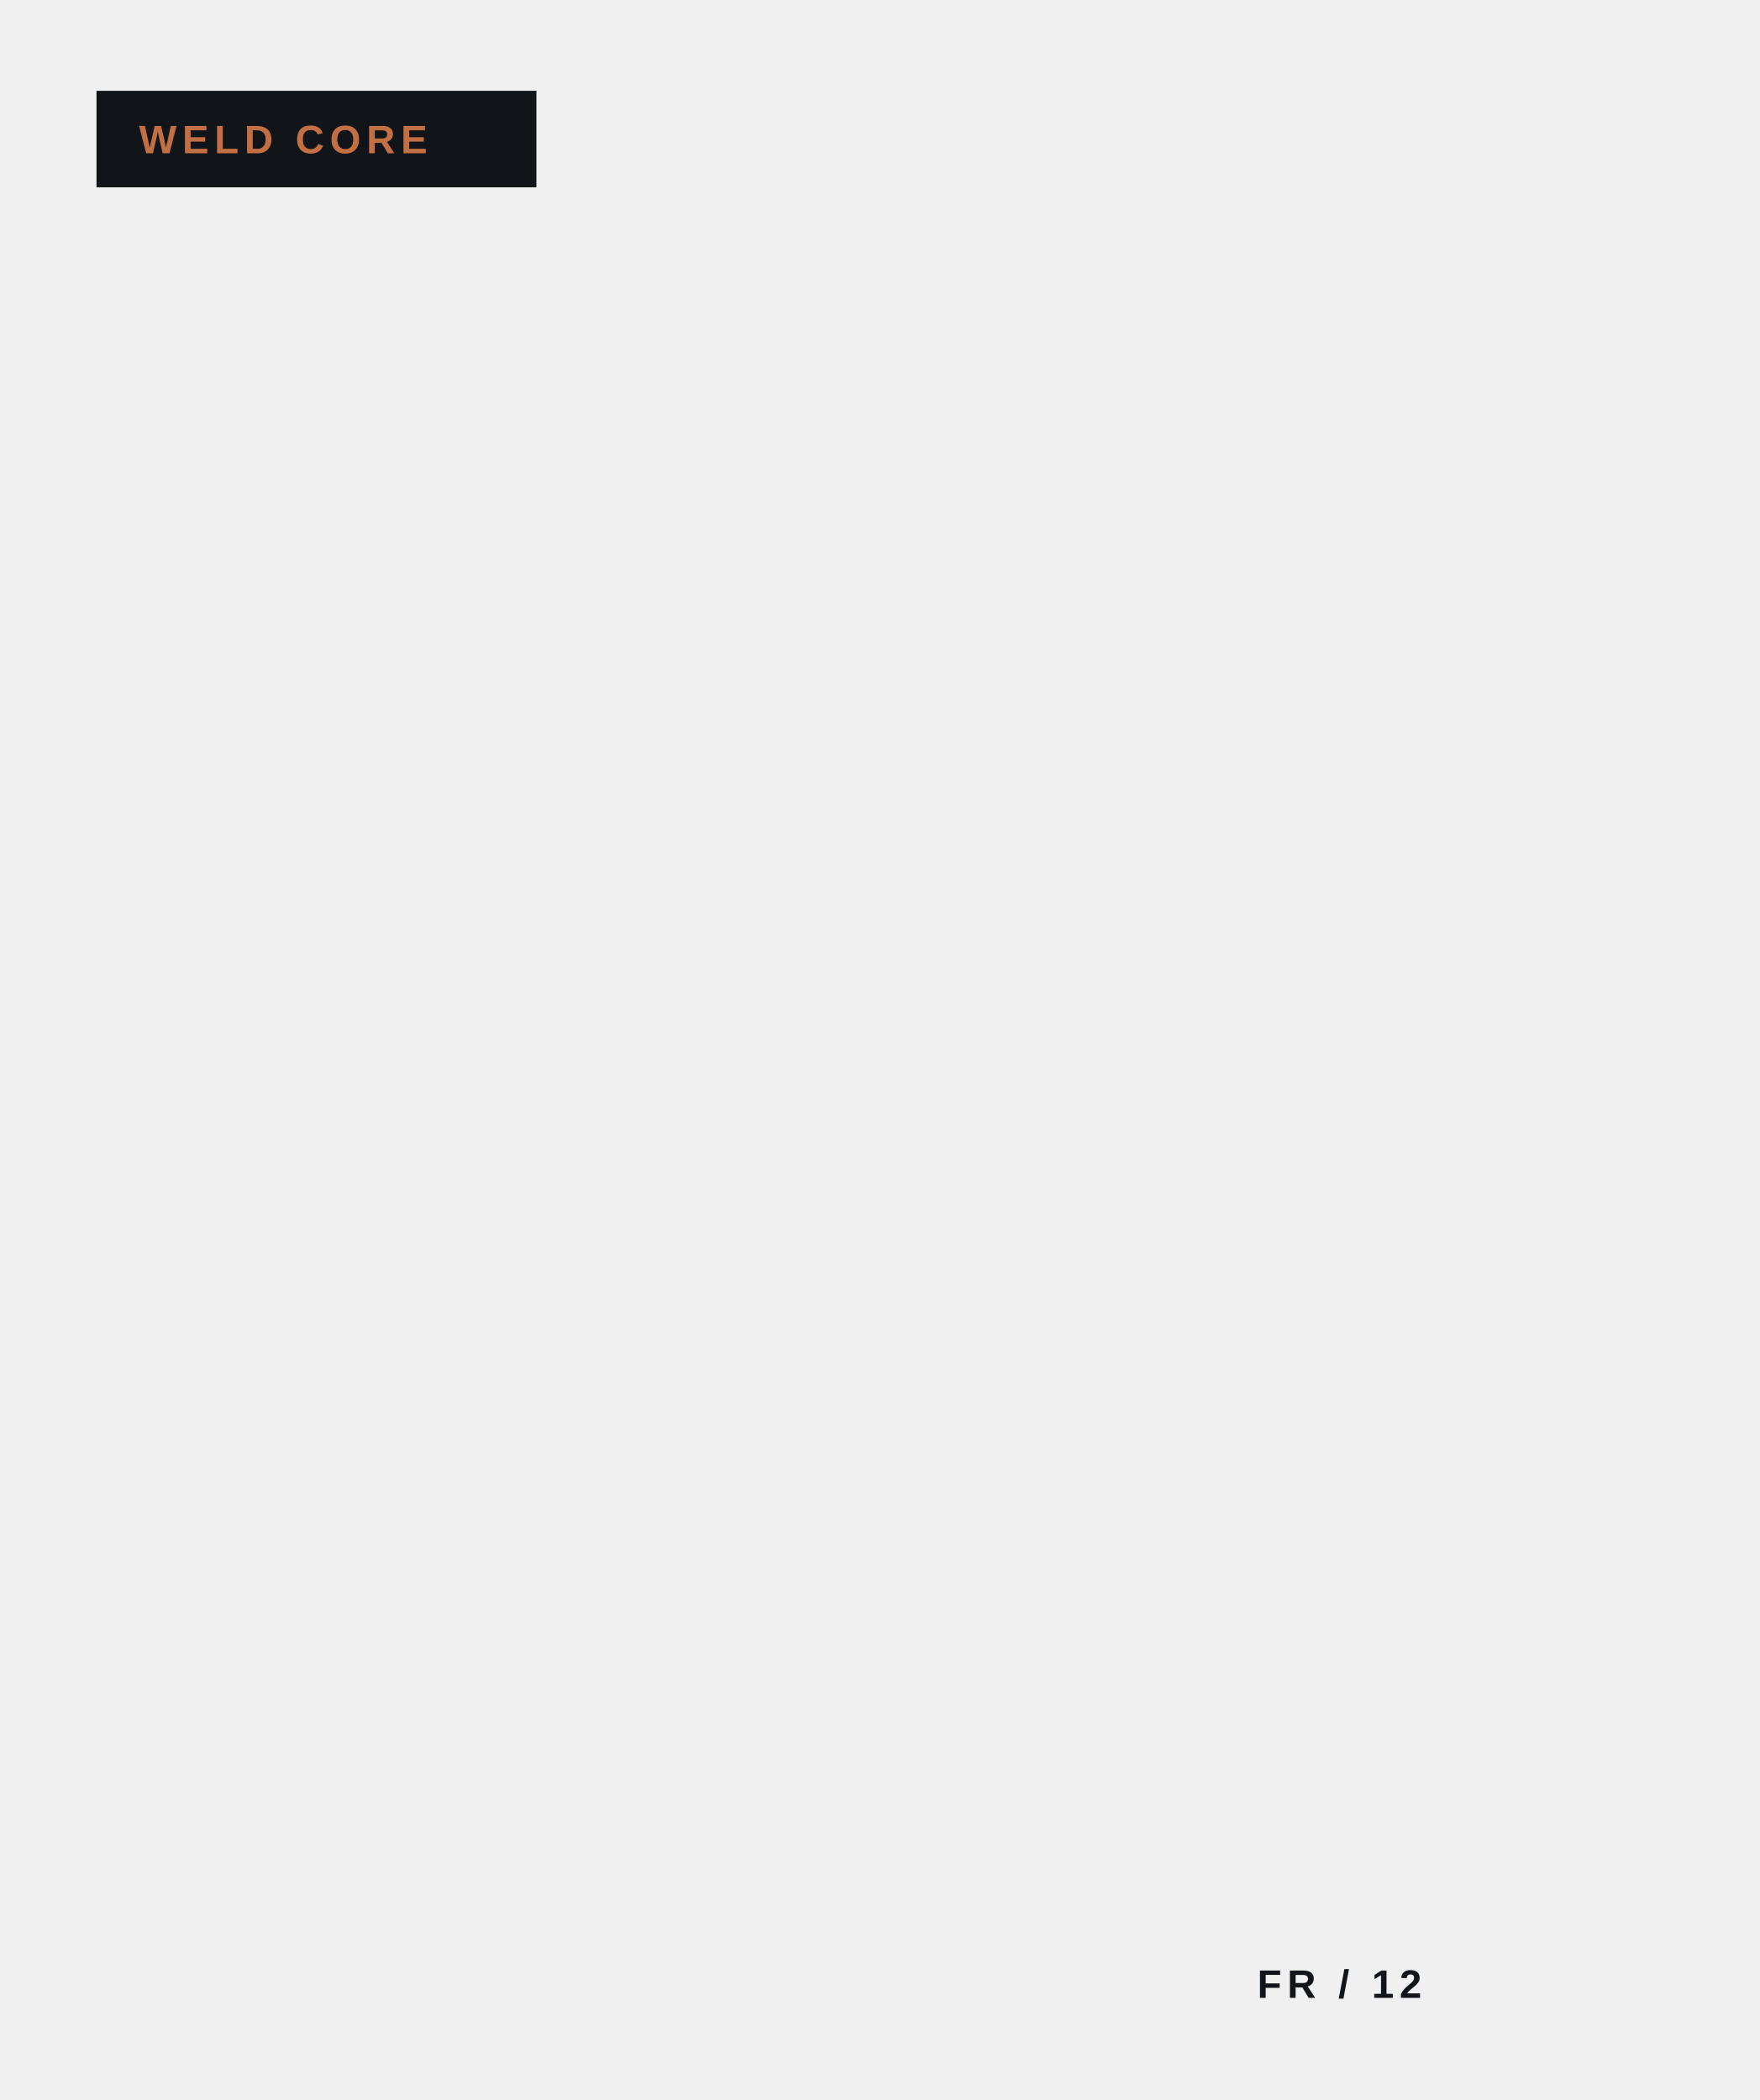
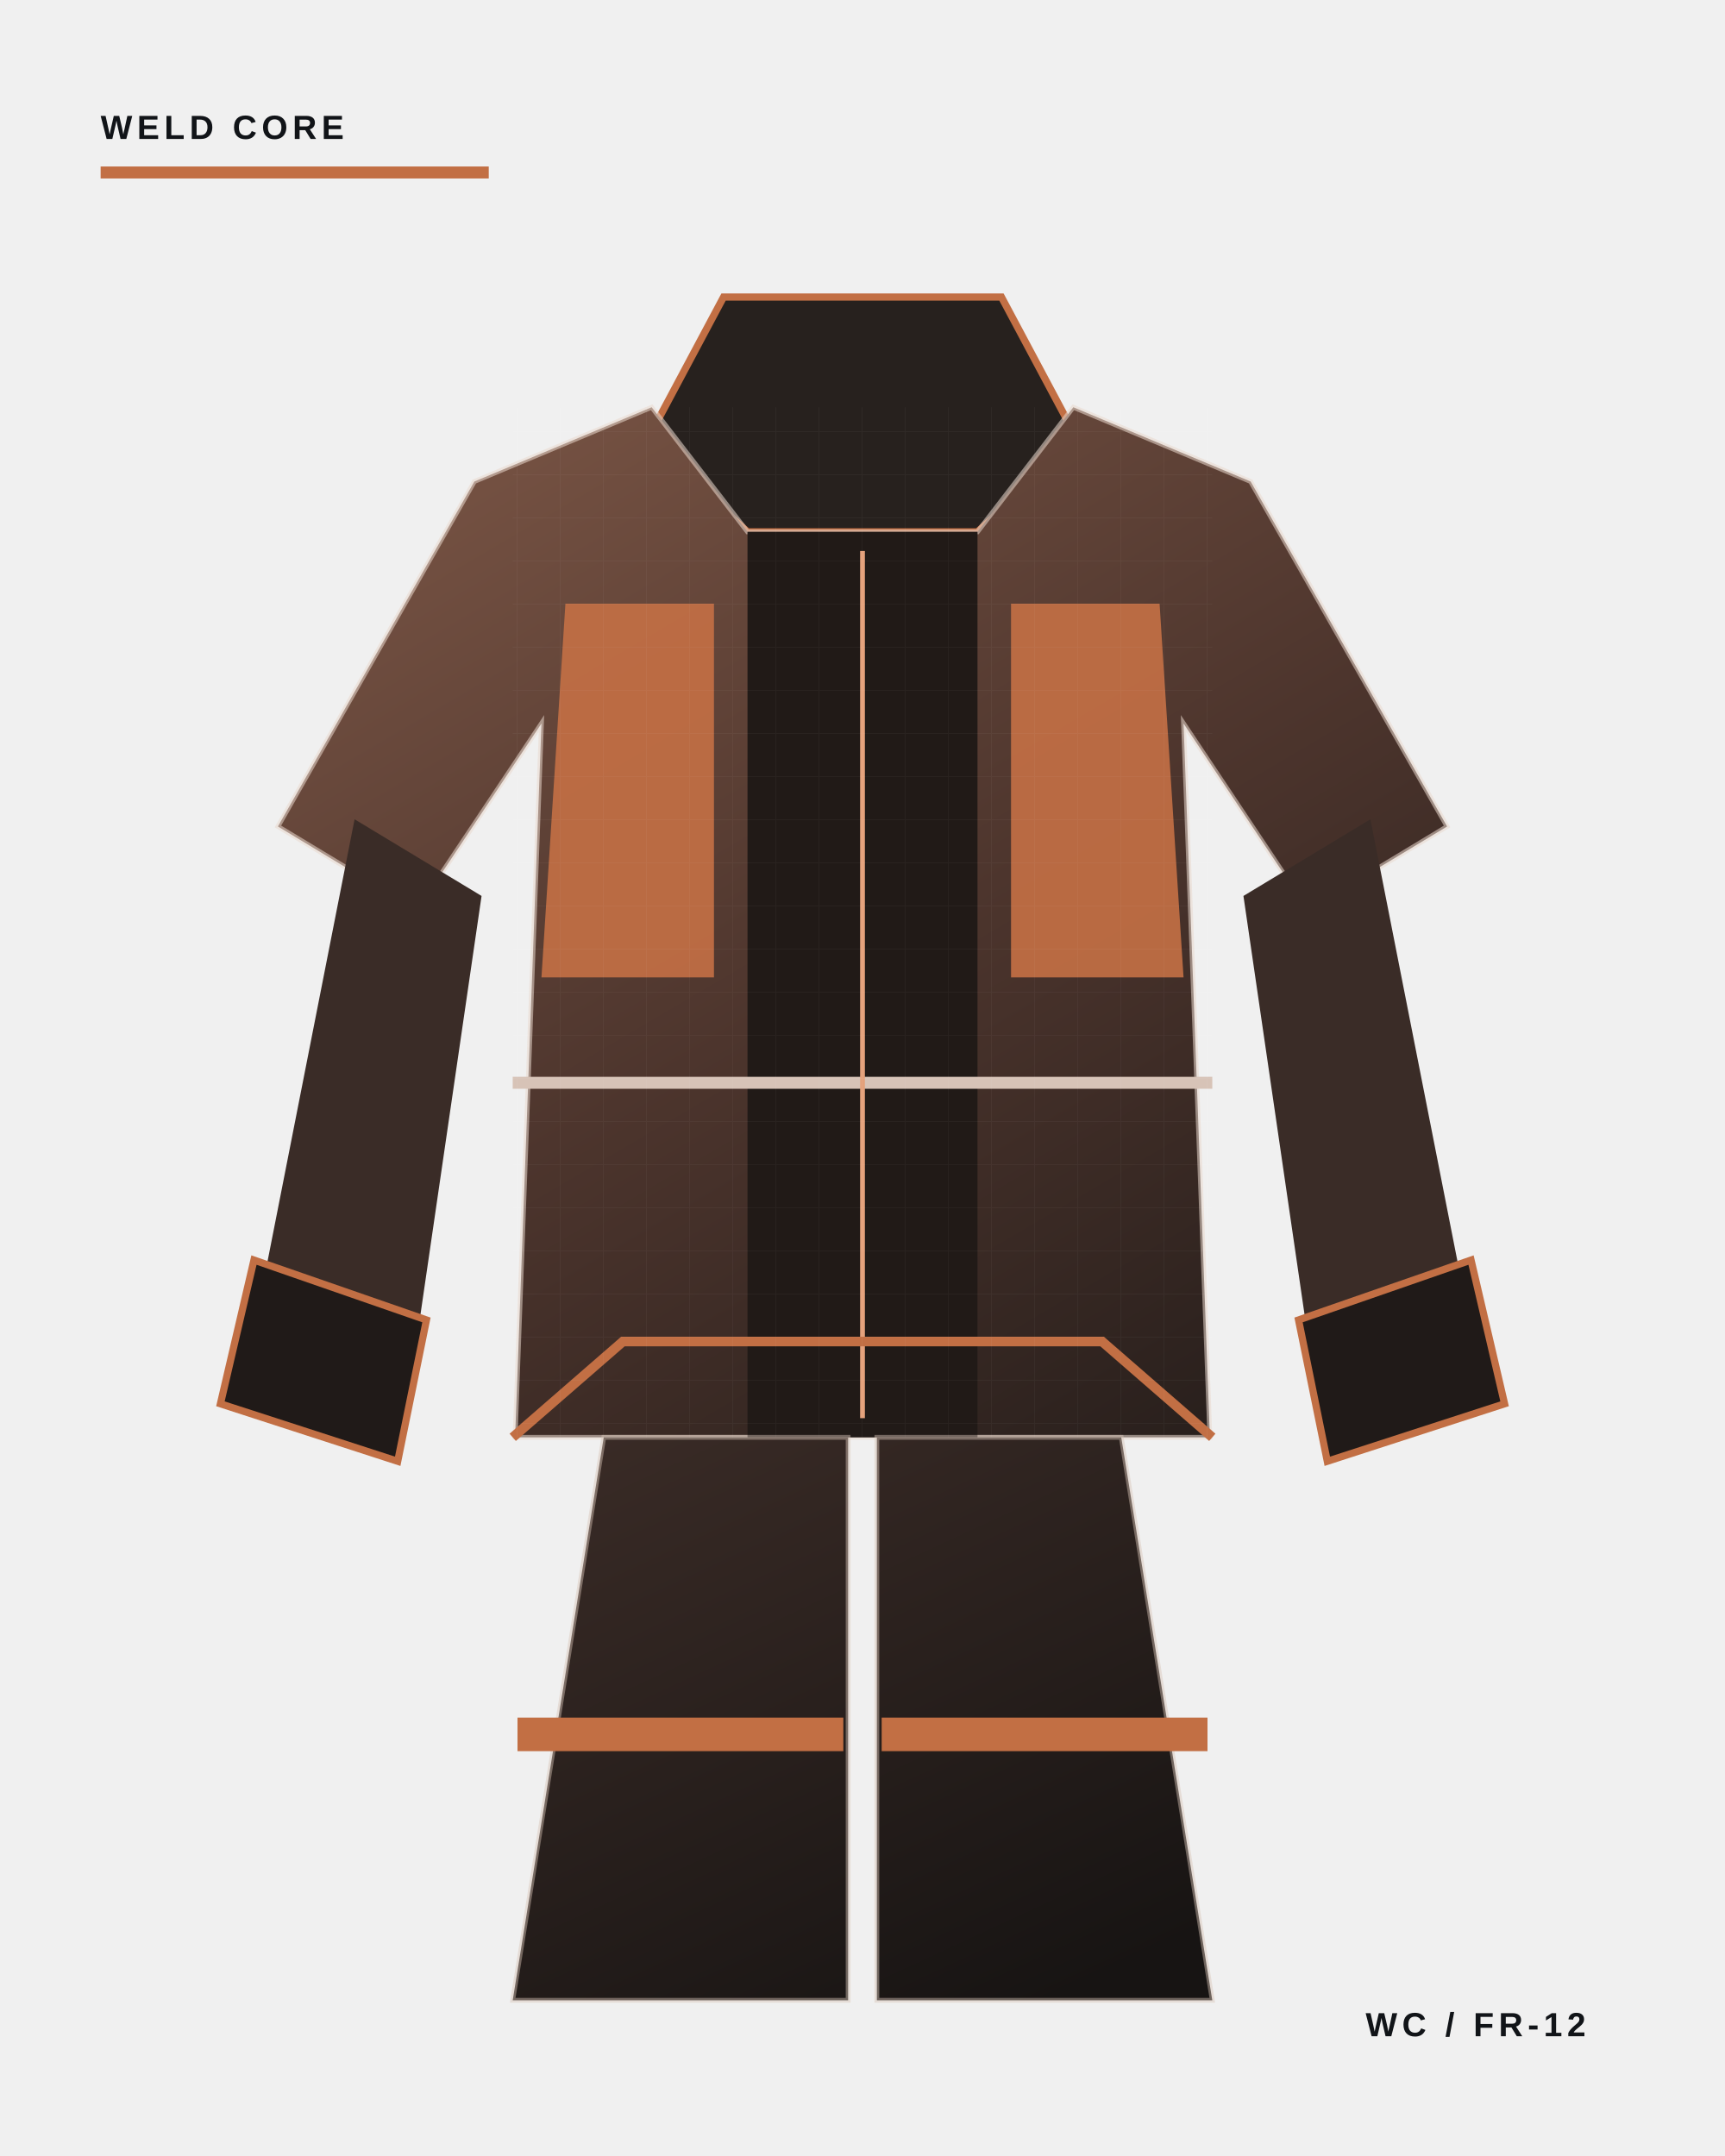
- <svg xmlns="http://www.w3.org/2000/svg" width="620" height="740" viewBox="0 0 620 740" fill="none">
+ <svg xmlns="http://www.w3.org/2000/svg" width="720" height="900" viewBox="0 0 720 900" fill="none">
  <defs>
-     <linearGradient id="body" x1="170" y1="130" x2="470" y2="640" gradientUnits="userSpaceOnUse">
-       <stop stop-color="#32383D" />
-       <stop offset="1" stop-color="#15191D" />
+     <filter id="shadow" x="40" y="30" width="640" height="840" filterUnits="userSpaceOnUse" color-interpolation-filters="sRGB">
+       <feDropShadow dx="0" dy="24" stdDeviation="18" flood-color="#111418" flood-opacity="0.24" />
+     </filter>
+     <pattern id="ripstop" width="18" height="18" patternUnits="userSpaceOnUse">
+       <path d="M0 0H18V18" fill="none" stroke="#FFFFFF" stroke-opacity="0.08" stroke-width="0.7" />
+     </pattern>
+     <linearGradient id="metal" x1="0" y1="0" x2="1" y2="1">
+       <stop stop-color="#F4F5F5" />
+       <stop offset="0.45" stop-color="#A8B0B5" />
+       <stop offset="1" stop-color="#424A50" />
    </linearGradient>
-     <filter id="s" x="80" y="60" width="460" height="650">
-       <feDropShadow dx="0" dy="22" stdDeviation="18" flood-opacity=".26" />
-     </filter>
  </defs>
-   <g filter="url(#s)">
-     <path d="M263 76H357L382 149L340 188H280L238 149L263 76Z" fill="#111418" stroke="#C26F44" stroke-width="3" />
-     <path d="M247 130L180 159L109 286L158 318L201 252L190 499H430L419 252L462 318L511 286L440 159L373 130L340 188H280L247 130Z" fill="url(#body)" stroke="#F0EEE8" stroke-opacity=".65" stroke-width="2" />
-     <path d="M280 188H340V499H280V188Z" fill="#111418" />
-     <path d="M206 211H266V333H199L206 211Z" fill="#C26F44" />
-     <path d="M354 211H414L421 333H354V211Z" fill="#C26F44" />
-     <path d="M190 378H430" stroke="#F0EEE8" stroke-width="4" />
-     <path d="M222 499H305V682H196L222 499Z" fill="#20262B" stroke="#F0EEE8" stroke-opacity=".45" stroke-width="2" />
-     <path d="M315 499H398L424 682H315V499Z" fill="#20262B" stroke="#F0EEE8" stroke-opacity=".45" stroke-width="2" />
-     <path d="M196 596H302M318 596H424" stroke="#C26F44" stroke-width="12" />
-     <path d="M143 285L181 310L158 454L108 437L143 285Z" fill="#333A40" />
-     <path d="M477 285L439 310L462 454L512 437L477 285Z" fill="#333A40" />
-     <path d="M310 194V494" stroke="#C26F44" stroke-width="2" stroke-dasharray="7 7" />
+   <linearGradient id="g1" x1="220" y1="140" x2="520" y2="650" gradientUnits="userSpaceOnUse">
+     <stop stop-color="#7A5545" />
+     <stop offset=".5" stop-color="#4D352D" />
+     <stop offset="1" stop-color="#211B19" />
+   </linearGradient>
+   <linearGradient id="g2" x1="300" y1="560" x2="430" y2="840" gradientUnits="userSpaceOnUse">
+     <stop stop-color="#3B2C27" />
+     <stop offset="1" stop-color="#171413" />
+   </linearGradient>
+   <g>
+     <path d="M302 124H418L450 184L408 222H312L270 184L302 124Z" fill="#27211E" stroke="#C26F44" stroke-width="3" />
+     <path d="M272 170L198 201L116 345L174 380L226 302L215 600H505L494 302L546 380L604 345L522 201L448 170L408 222H312L272 170Z" fill="url(#g1)" stroke="#E8D8CE" stroke-opacity=".55" stroke-width="2" />
+     <path d="M312 222H408V600H312V222Z" fill="#211A17" />
+     <path d="M236 252H298V408H226L236 252Z" fill="#C26F44" opacity=".92" />
+     <path d="M422 252H484L494 408H422V252Z" fill="#C26F44" opacity=".92" />
+     <path d="M214 452H506" stroke="#D7C3B7" stroke-width="5" />
+     <path d="M252 600H354V835H214L252 600Z" fill="url(#g2)" stroke="#D7C3B7" stroke-opacity=".45" stroke-width="2" />
+     <path d="M366 600H468L506 835H366V600Z" fill="url(#g2)" stroke="#D7C3B7" stroke-opacity=".45" stroke-width="2" />
+     <path d="M216 724H352M368 724H504" stroke="#C26F44" stroke-width="14" />
+     <path d="M148 342L201 374L174 559L110 535L148 342Z" fill="#3A2C27" />
+     <path d="M572 342L519 374L546 559L610 535L572 342Z" fill="#3A2C27" />
+     <path d="M106 526L178 551L166 610L92 586L106 526Z" fill="#201A18" stroke="#C26F44" stroke-width="3" />
+     <path d="M614 526L542 551L554 610L628 586L614 526Z" fill="#201A18" stroke="#C26F44" stroke-width="3" />
+     <path d="M360 230V592" stroke="#E4A17B" stroke-width="2" />
+     <path d="M214 600L260 560H460L506 600" stroke="#C26F44" stroke-width="4" />
+     <path d="M214 170H506V600H214V170Z" fill="url(#ripstop)" opacity=".45" />
  </g>
-   <rect x="34" y="32" width="155" height="34" fill="#111418" />
-   <text x="49" y="54" fill="#C26F44" font-family="Arial" font-weight="700" font-size="14" letter-spacing="2">WELD CORE</text>
-   <text x="443" y="704" fill="#111418" font-family="Arial" font-weight="700" font-size="14" letter-spacing="2">FR / 12</text>
+   <g fill="#111418" font-family="Arial" font-weight="700" letter-spacing="2">
+     <text x="42" y="58" font-size="14">WELD CORE</text>
+     <text x="570" y="850" font-size="14">WC / FR-12</text>
+   </g>
+   <path d="M42 72H204" stroke="#C26F44" stroke-width="5" />
</svg>
